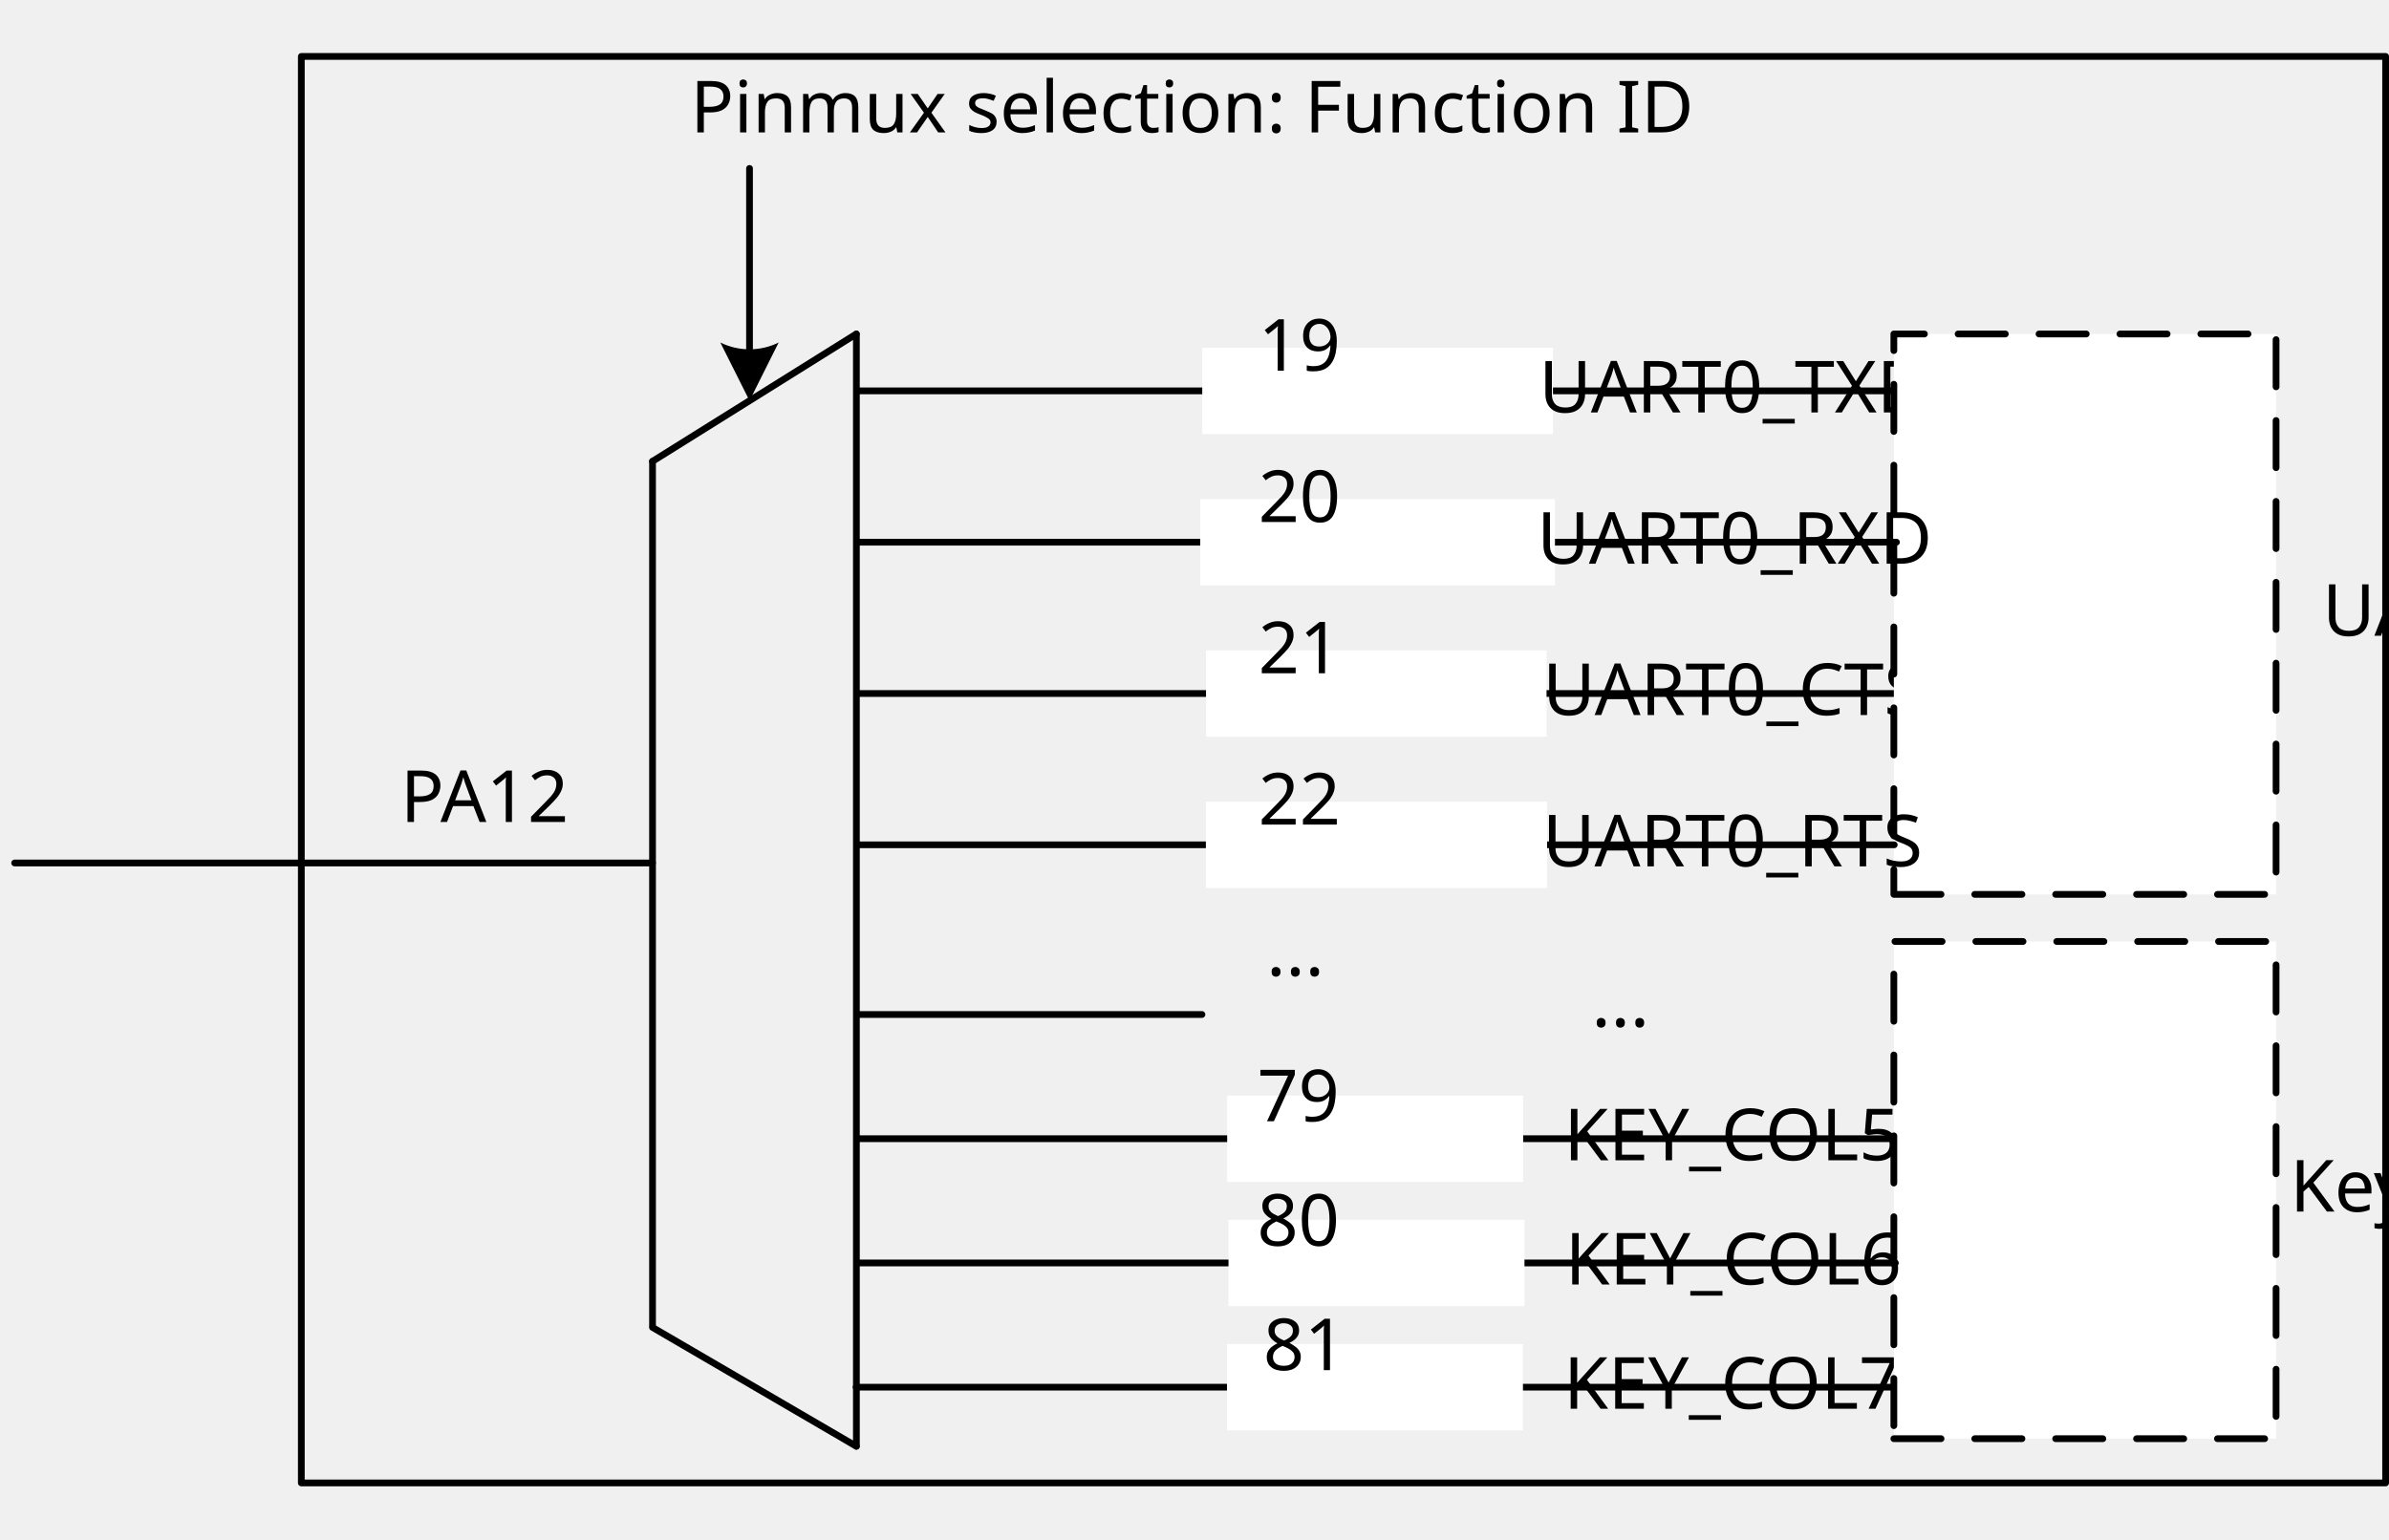
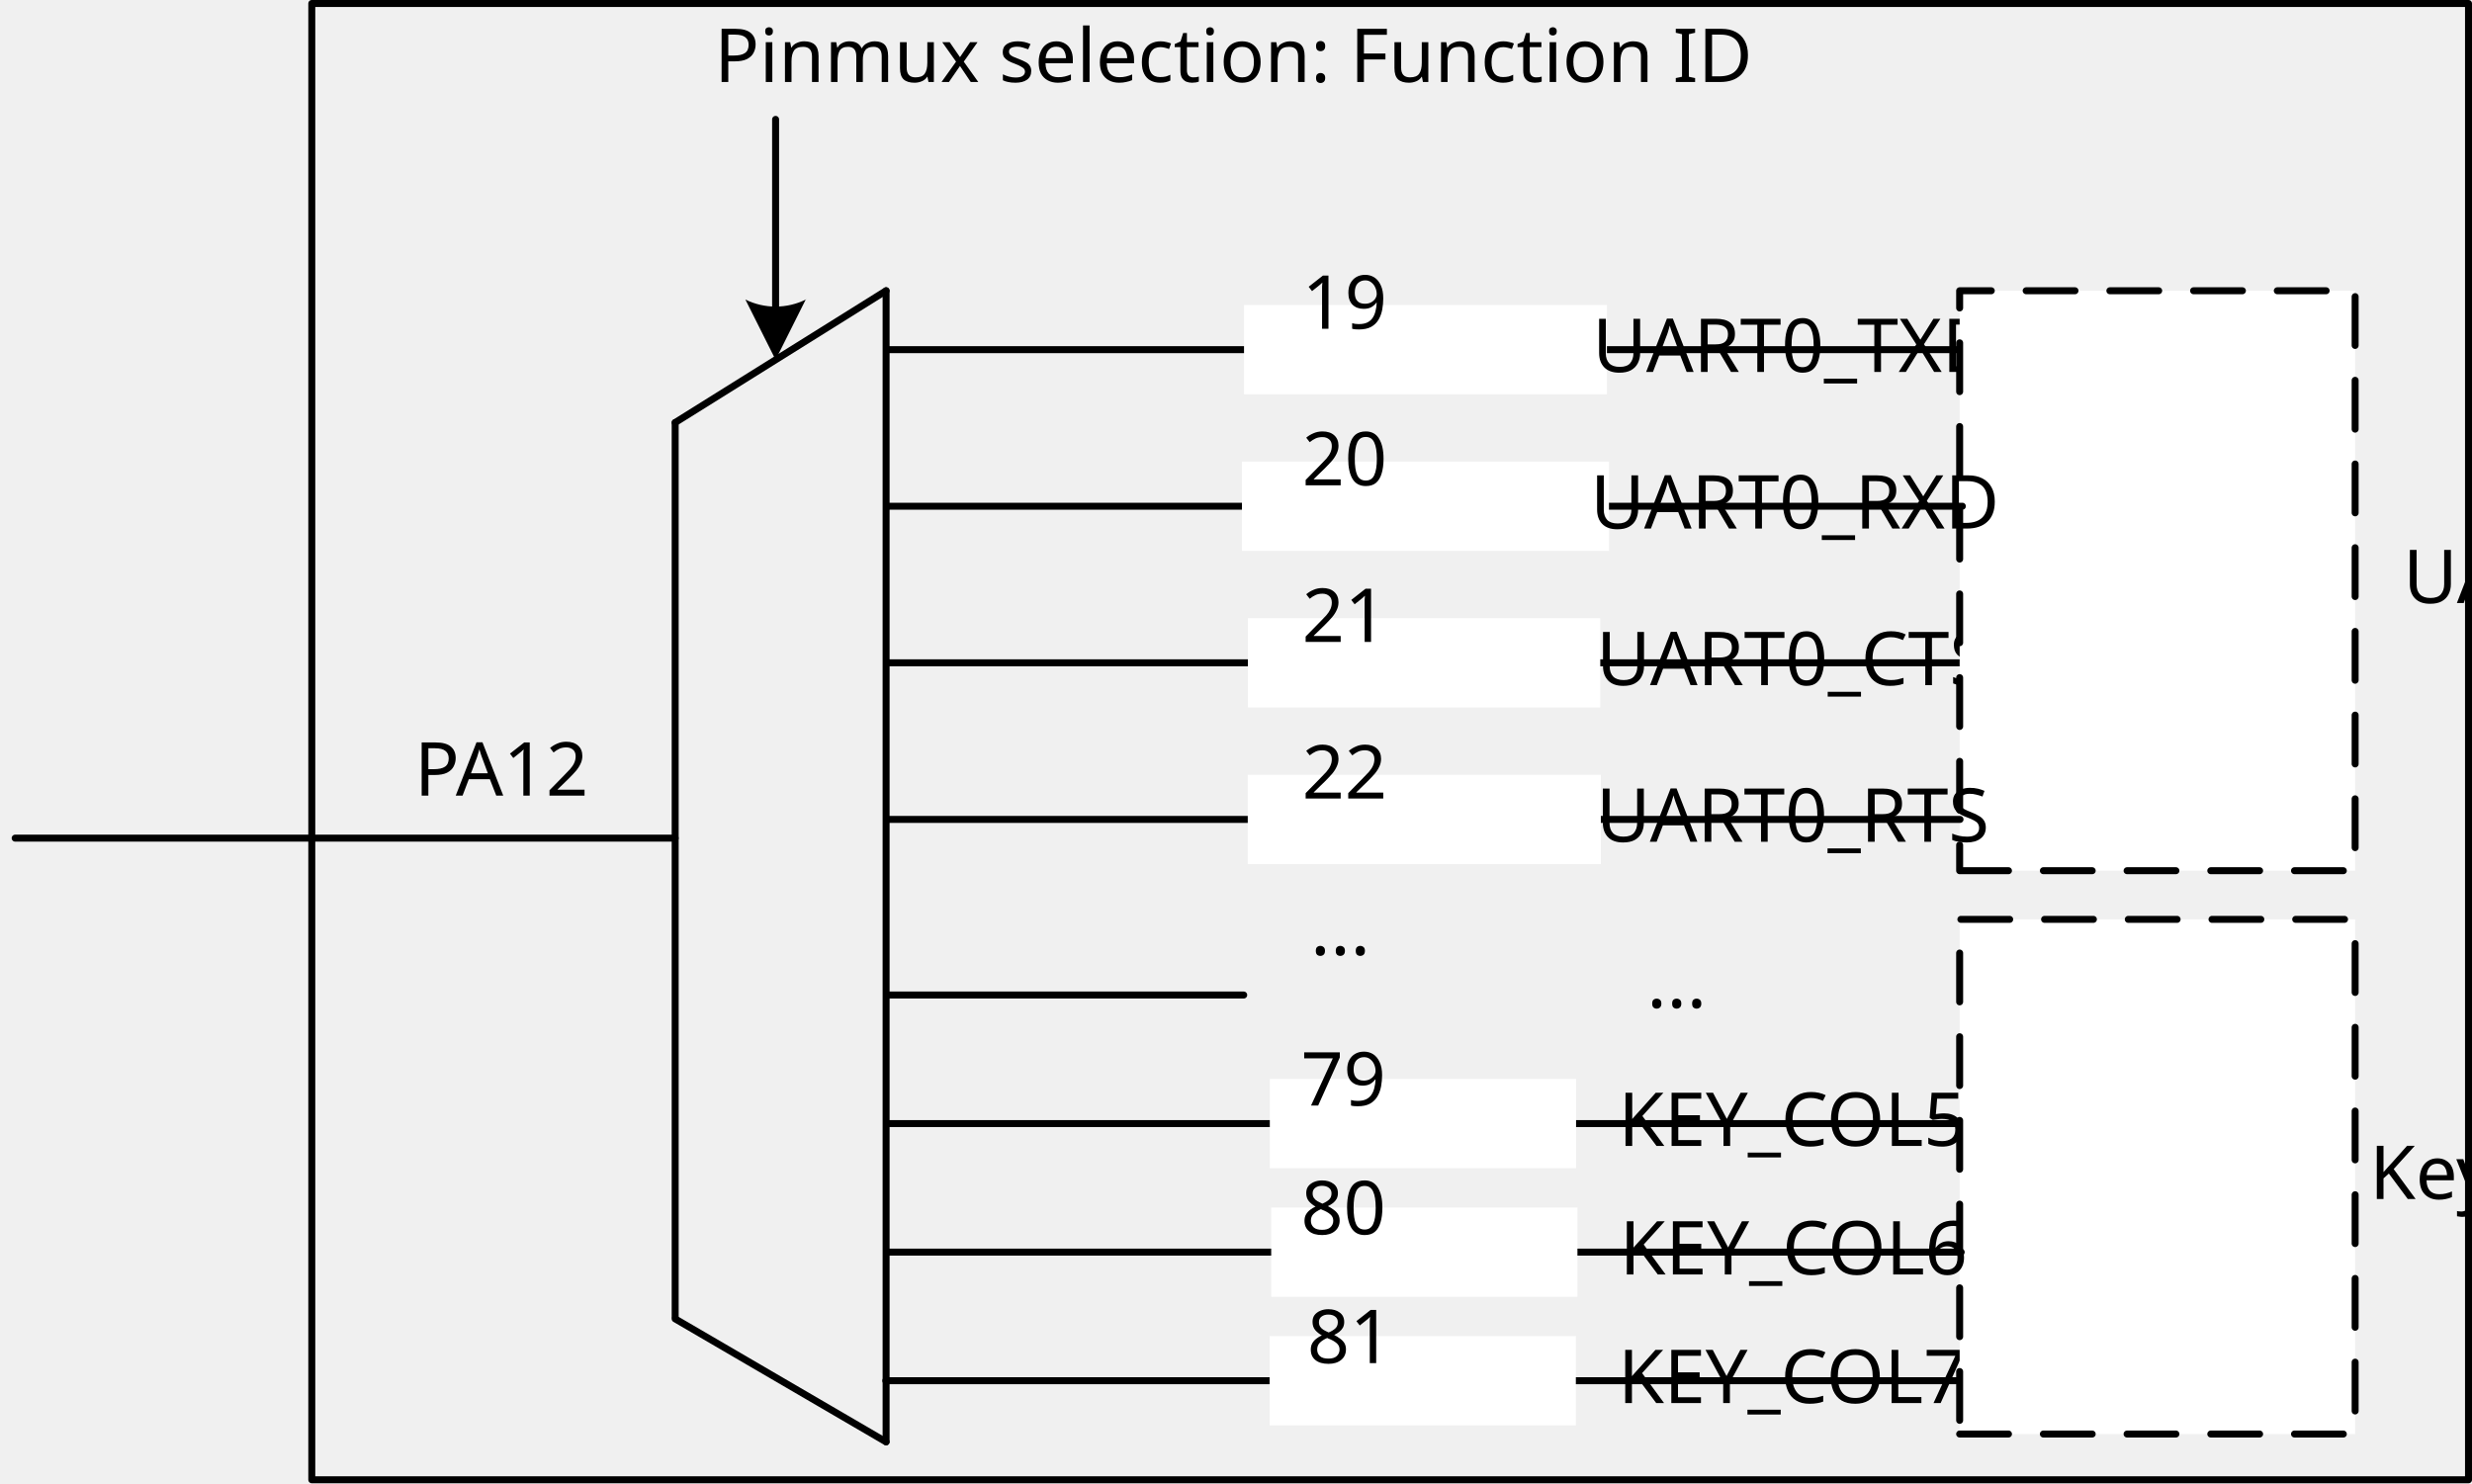
- <svg xmlns="http://www.w3.org/2000/svg" xmlns:ns1="http://schemas.microsoft.com/visio/2003/SVGExtensions/" xmlns:xlink="http://www.w3.org/1999/xlink" width="3.691in" height="2.379in" viewBox="0 0 265.771 171.254" xml:space="preserve" color-interpolation-filters="sRGB" class="st10">
+ <svg xmlns="http://www.w3.org/2000/svg" xmlns:ns1="http://schemas.microsoft.com/visio/2003/SVGExtensions/" xmlns:xlink="http://www.w3.org/1999/xlink" width="3.691in" height="2.215in" viewBox="0 0 265.771 159.49" xml:space="preserve" color-interpolation-filters="sRGB" class="st10">
  <ns1:documentProperties ns1:langID="2052" ns1:metric="true" ns1:viewMarkup="false" />
  <style type="text/css">
	
		.st1 {stroke:#000000;stroke-linecap:round;stroke-linejoin:round;stroke-width:0.75}
		.st2 {fill:none;stroke:#000000;stroke-linecap:round;stroke-linejoin:round;stroke-width:0.75}
		.st3 {fill:none;stroke:none;stroke-linecap:round;stroke-linejoin:round;stroke-width:0.75}
		.st4 {fill:#000000;font-family:Calibri;font-size:0.667em}
		.st5 {marker-start:url(#mrkr5-26);stroke:#000000;stroke-linecap:round;stroke-linejoin:round;stroke-width:0.75}
		.st6 {fill:#000000;fill-opacity:1;stroke:#000000;stroke-opacity:1;stroke-width:0.229}
- 		.st7 {fill:#ffffff;stroke:none;stroke-linecap:butt}
- 		.st8 {fill:#ffffff;stroke:none;stroke-linecap:butt;stroke-width:7.2}
- 		.st9 {fill:#ffffff;stroke:#000000;stroke-dasharray:5.25,3.75;stroke-linecap:round;stroke-linejoin:round;stroke-width:0.75}
+ 		.st7 {fill:#ffffff;stroke:none;stroke-linecap:butt;stroke-width:7.2}
+ 		.st8 {fill:#ffffff;stroke:#000000;stroke-dasharray:5.25,3.75;stroke-linecap:round;stroke-linejoin:round;stroke-width:0.75}
+ 		.st9 {fill:#ffffff;stroke:none;stroke-linecap:butt}
		.st10 {fill:none;fill-rule:evenodd;font-size:12px;overflow:visible;stroke-linecap:square;stroke-miterlimit:3}
	
	</style>
  <defs id="Markers">
    <g id="lend5">
      <path d="M 2 1 L 0 0 L 1.981 -0.993 C 1.672 -0.365 1.673 0.373 1.985 1 " style="stroke:none" />
    </g>
    <marker id="mrkr5-26" class="st6" ns1:arrowType="5" ns1:arrowSize="2" ns1:setback="7.15" refX="7.15" orient="auto" markerUnits="strokeWidth" overflow="visible">
      <use xlink:href="#lend5" transform="scale(4.36) " />
    </marker>
  </defs>
  <g ns1:mID="0" ns1:index="1" ns1:groupContext="foregroundPage">
    <ns1:pageProperties ns1:drawingScale="0.0393701" ns1:pageScale="0.0393701" ns1:drawingUnits="24" ns1:shadowOffsetX="8.50394" ns1:shadowOffsetY="-8.50394" />
-     <g id="shape1-1" ns1:mID="1" ns1:groupContext="shape" transform="translate(266.521,37.1427) rotate(90)">
-       <path d="M0 171.25 L123.77 171.25" class="st1" />
-     </g>
-     <g id="shape2-4" ns1:mID="2" ns1:groupContext="shape" transform="translate(243.843,51.3159) rotate(90)">
-       <path d="M0 171.25 L96.17 171.25" class="st1" />
-     </g>
-     <g id="shape3-7" ns1:mID="3" ns1:groupContext="shape" transform="translate(-18.1748,-93.9071) rotate(-32.0054)">
-       <path d="M0 171.25 L26.74 171.25" class="st1" />
-     </g>
-     <g id="shape4-10" ns1:mID="4" ns1:groupContext="shape" transform="translate(158.879,-0.23164) rotate(30.2564)">
-       <path d="M0 171.25 L26.25 171.25" class="st1" />
-     </g>
-     <g id="shape5-13" ns1:mID="5" ns1:groupContext="shape" transform="translate(33.5217,-6.25689)">
-       <rect x="0" y="12.514" width="231.874" height="158.74" class="st2" />
-     </g>
-     <g id="shape6-15" ns1:mID="6" ns1:groupContext="shape" transform="translate(72.5896,267.257) rotate(180)">
-       <path d="M0 171.25 L70.96 171.25" class="st1" />
-     </g>
-     <g id="shape7-18" ns1:mID="7" ns1:groupContext="shape" transform="translate(0.375,-76.5108)">
-       <ns1:textBlock ns1:margins="rect(4,4,4,4)" ns1:tabSpace="42.5197" />
-       <ns1:textRect cx="15.156" cy="165.547" width="30.32" height="11.413" />
-       <rect x="0" y="159.841" width="30.312" height="11.413" class="st3" />
-       <text x="6.72" y="167.95" class="st4" ns1:langID="2052">
+     <g id="shape1-1" ns1:mID="1" ns1:groupContext="shape" transform="translate(254.757,31.2608) rotate(90)">
+       <path d="M0 159.49 L123.77 159.49" class="st1" />
+     </g>
+     <g id="shape2-4" ns1:mID="2" ns1:groupContext="shape" transform="translate(232.08,45.434) rotate(90)">
+       <path d="M0 159.49 L96.17 159.49" class="st1" />
+     </g>
+     <g id="shape3-7" ns1:mID="3" ns1:groupContext="shape" transform="translate(-11.94,-89.8133) rotate(-32.0054)">
+       <path d="M0 159.49 L26.74 159.49" class="st1" />
+     </g>
+     <g id="shape4-10" ns1:mID="4" ns1:groupContext="shape" transform="translate(152.952,4.04777) rotate(30.2564)">
+       <path d="M0 159.49 L26.25 159.49" class="st1" />
+     </g>
+     <g id="shape5-13" ns1:mID="5" ns1:groupContext="shape" transform="translate(33.5217,-0.375)">
+       <rect x="0" y="0.75" width="231.874" height="158.74" class="st2" />
+     </g>
+     <g id="shape6-15" ns1:mID="6" ns1:groupContext="shape" transform="translate(72.5896,249.611) rotate(180)">
+       <path d="M0 159.49 L70.96 159.49" class="st1" />
+     </g>
+     <g id="shape7-18" ns1:mID="7" ns1:groupContext="shape" transform="translate(0.375,-70.6289)">
+       <ns1:textBlock ns1:margins="rect(4,4,4,4)" ns1:tabSpace="42.5197" />
+       <ns1:textRect cx="15.156" cy="153.783" width="30.32" height="11.413" />
+       <rect x="0" y="148.077" width="30.312" height="11.413" class="st3" />
+       <text x="6.72" y="156.18" class="st4" ns1:langID="2052">
        <ns1:paragraph ns1:horizAlign="1" />
        <ns1:tabList />PA12</text>
    </g>
-     <g id="shape8-21" ns1:mID="8" ns1:groupContext="shape" transform="translate(-87.8672,44.5677) rotate(-90)">
-       <path d="M5.36 171.25 L5.72 171.25 L25.85 171.25" class="st5" />
-     </g>
-     <g id="shape9-27" ns1:mID="9" ns1:groupContext="shape" transform="translate(35.3391,-153.245)">
-       <ns1:textBlock ns1:margins="rect(4,4,4,4)" ns1:tabSpace="42.5197" />
-       <ns1:textRect cx="54.965" cy="165.547" width="109.93" height="11.413" />
-       <rect x="0" y="159.841" width="109.929" height="11.413" class="st3" />
-       <text x="4" y="167.95" class="st4" ns1:langID="2052">
+     <g id="shape8-21" ns1:mID="8" ns1:groupContext="shape" transform="translate(-76.1035,38.6858) rotate(-90)">
+       <path d="M5.36 159.49 L5.72 159.49 L25.85 159.49" class="st5" />
+     </g>
+     <g id="shape9-27" ns1:mID="9" ns1:groupContext="shape" transform="translate(35.3391,-147.363)">
+       <ns1:textBlock ns1:margins="rect(4,4,4,4)" ns1:tabSpace="42.5197" />
+       <ns1:textRect cx="54.965" cy="153.783" width="109.93" height="11.413" />
+       <rect x="0" y="148.077" width="109.929" height="11.413" class="st3" />
+       <text x="4" y="156.18" class="st4" ns1:langID="2052">
        <ns1:paragraph />
        <ns1:tabList />Pinmux selection: Function ID</text>
    </g>
-     <g id="shape10-30" ns1:mID="10" ns1:groupContext="shape" transform="translate(95.5295,-127.777)">
-       <ns1:textBlock ns1:margins="rect(4,4,4,4)" ns1:tabSpace="42.5197" />
-       <ns1:textRect cx="57.726" cy="171.254" width="115.46" height="0" />
-       <path d="M0 171.25 L115.45 171.25" class="st1" />
-       <rect ns1:rectContext="textBkgnd" x="38.219" y="166.454" width="39.016" height="9.6" class="st7" />
-       <text x="38.22" y="173.65" class="st4" ns1:langID="2052">
+     <g id="shape10-30" ns1:mID="10" ns1:groupContext="shape" transform="translate(95.5295,-121.895)">
+       <ns1:textBlock ns1:margins="rect(4,4,4,4)" ns1:tabSpace="42.5197" />
+       <ns1:textRect cx="57.726" cy="159.49" width="115.46" height="0" />
+       <path d="M0 159.49 L115.45 159.49" class="st1" />
+       <rect ns1:rectContext="textBkgnd" x="38.219" y="154.69" width="39.016" height="9.6" class="st7" />
+       <text x="38.22" y="161.89" class="st4" ns1:langID="2052">
        <ns1:paragraph ns1:horizAlign="1" />
        <ns1:tabList />UART0_TXD</text>
    </g>
-     <g id="shape11-35" ns1:mID="11" ns1:groupContext="shape" transform="translate(95.2446,-128.175)">
-       <ns1:textBlock ns1:margins="rect(4,4,4,4)" ns1:tabSpace="42.5197" />
-       <ns1:textRect cx="11.339" cy="167.002" width="22.68" height="8.504" />
-       <rect x="0" y="162.75" width="22.677" height="8.504" class="st3" />
-       <text x="7.28" y="169.4" class="st4" ns1:langID="2052">
+     <g id="shape11-35" ns1:mID="11" ns1:groupContext="shape" transform="translate(95.2446,-122.293)">
+       <ns1:textBlock ns1:margins="rect(4,4,4,4)" ns1:tabSpace="42.5197" />
+       <ns1:textRect cx="11.339" cy="155.238" width="22.68" height="8.504" />
+       <rect x="0" y="150.986" width="22.677" height="8.504" class="st3" />
+       <text x="7.28" y="157.64" class="st4" ns1:langID="2052">
        <ns1:paragraph ns1:horizAlign="1" />
        <ns1:tabList />19</text>
    </g>
-     <g id="shape12-38" ns1:mID="12" ns1:groupContext="shape" transform="translate(95.5295,-94.1018)">
-       <ns1:textBlock ns1:margins="rect(4,4,4,4)" ns1:tabSpace="42.5197" />
-       <ns1:textRect cx="57.579" cy="171.254" width="115.16" height="0" />
-       <path d="M0 171.25 L115.16 171.25" class="st1" />
-       <rect ns1:rectContext="textBkgnd" x="38.637" y="166.454" width="37.883" height="9.6" class="st8" />
-       <text x="38.64" y="173.65" class="st4" ns1:langID="2052">
+     <g id="shape12-38" ns1:mID="12" ns1:groupContext="shape" transform="translate(95.5295,-88.2199)">
+       <ns1:textBlock ns1:margins="rect(4,4,4,4)" ns1:tabSpace="42.5197" />
+       <ns1:textRect cx="57.579" cy="159.49" width="115.16" height="0" />
+       <path d="M0 159.49 L115.16 159.49" class="st1" />
+       <rect ns1:rectContext="textBkgnd" x="38.637" y="154.69" width="37.883" height="9.6" class="st7" />
+       <text x="38.64" y="161.89" class="st4" ns1:langID="2052">
        <ns1:paragraph ns1:horizAlign="1" />
        <ns1:tabList />UART0_CTS</text>
    </g>
-     <g id="shape13-43" ns1:mID="13" ns1:groupContext="shape" transform="translate(95.2446,-94.4994)">
-       <ns1:textBlock ns1:margins="rect(4,4,4,4)" ns1:tabSpace="42.5197" />
-       <ns1:textRect cx="11.339" cy="167.002" width="22.68" height="8.504" />
-       <rect x="0" y="162.75" width="22.677" height="8.504" class="st3" />
-       <text x="7.28" y="169.4" class="st4" ns1:langID="2052">
+     <g id="shape13-43" ns1:mID="13" ns1:groupContext="shape" transform="translate(95.2446,-88.6175)">
+       <ns1:textBlock ns1:margins="rect(4,4,4,4)" ns1:tabSpace="42.5197" />
+       <ns1:textRect cx="11.339" cy="155.238" width="22.68" height="8.504" />
+       <rect x="0" y="150.986" width="22.677" height="8.504" class="st3" />
+       <text x="7.28" y="157.64" class="st4" ns1:langID="2052">
        <ns1:paragraph ns1:horizAlign="1" />
        <ns1:tabList />21</text>
    </g>
-     <g id="shape14-46" ns1:mID="14" ns1:groupContext="shape" transform="translate(95.2343,-16.9097)">
-       <ns1:textBlock ns1:margins="rect(4,4,4,4)" ns1:tabSpace="42.5197" />
-       <ns1:textRect cx="57.726" cy="171.254" width="115.46" height="0" />
-       <path d="M0 171.25 L115.45 171.25" class="st1" />
-       <rect ns1:rectContext="textBkgnd" x="41.264" y="166.454" width="32.926" height="9.6" class="st7" />
-       <text x="41.26" y="173.65" class="st4" ns1:langID="2052">
+     <g id="shape14-46" ns1:mID="14" ns1:groupContext="shape" transform="translate(95.2343,-11.0278)">
+       <ns1:textBlock ns1:margins="rect(4,4,4,4)" ns1:tabSpace="42.5197" />
+       <ns1:textRect cx="57.726" cy="159.49" width="115.46" height="0" />
+       <path d="M0 159.49 L115.45 159.49" class="st1" />
+       <rect ns1:rectContext="textBkgnd" x="41.264" y="154.69" width="32.926" height="9.6" class="st7" />
+       <text x="41.26" y="161.89" class="st4" ns1:langID="2052">
        <ns1:paragraph ns1:horizAlign="1" />
        <ns1:tabList />KEY_COL7</text>
    </g>
-     <g id="shape15-51" ns1:mID="15" ns1:groupContext="shape" transform="translate(95.7972,-16.9532)">
-       <ns1:textBlock ns1:margins="rect(4,4,4,4)" ns1:tabSpace="42.5197" />
-       <ns1:textRect cx="11.339" cy="167.002" width="22.68" height="8.504" />
-       <rect x="0" y="162.75" width="22.677" height="8.504" class="st3" />
-       <text x="7.28" y="169.4" class="st4" ns1:langID="2052">
+     <g id="shape15-51" ns1:mID="15" ns1:groupContext="shape" transform="translate(95.7972,-11.0713)">
+       <ns1:textBlock ns1:margins="rect(4,4,4,4)" ns1:tabSpace="42.5197" />
+       <ns1:textRect cx="11.339" cy="155.238" width="22.68" height="8.504" />
+       <rect x="0" y="150.986" width="22.677" height="8.504" class="st3" />
+       <text x="7.28" y="157.64" class="st4" ns1:langID="2052">
        <ns1:paragraph ns1:horizAlign="1" />
        <ns1:tabList />81</text>
    </g>
-     <g id="shape16-54" ns1:mID="16" ns1:groupContext="shape" transform="translate(210.687,-71.749)">
-       <ns1:textBlock ns1:margins="rect(4,4,4,4)" ns1:tabSpace="42.5197" />
-       <ns1:textRect cx="21.26" cy="140.073" width="42.52" height="62.362" />
-       <path d="M0 171.25 L42.52 171.25 L42.52 108.89 L0 108.89 L0 171.25 Z" class="st9" />
-       <text x="10.23" y="142.47" class="st4" ns1:langID="2052">
+     <g id="shape16-54" ns1:mID="16" ns1:groupContext="shape" transform="translate(210.687,-65.8671)">
+       <ns1:textBlock ns1:margins="rect(4,4,4,4)" ns1:tabSpace="42.5197" />
+       <ns1:textRect cx="21.26" cy="128.309" width="42.52" height="62.362" />
+       <path d="M0 159.49 L42.52 159.49 L42.52 97.13 L0 97.13 L0 159.49 Z" class="st8" />
+       <text x="10.23" y="130.71" class="st4" ns1:langID="2052">
        <ns1:paragraph ns1:horizAlign="1" />
        <ns1:tabList />UART0</text>
    </g>
-     <g id="shape17-57" ns1:mID="17" ns1:groupContext="shape" transform="translate(210.687,-11.1771)">
-       <ns1:textBlock ns1:margins="rect(4,4,4,4)" ns1:tabSpace="42.5197" />
-       <ns1:textRect cx="21.26" cy="143.585" width="42.52" height="55.339" />
-       <path d="M0 171.25 L42.52 171.25 L42.52 115.92 L0 115.92 L0 171.25 Z" class="st9" />
-       <text x="6.61" y="145.98" class="st4" ns1:langID="2052">
+     <g id="shape17-57" ns1:mID="17" ns1:groupContext="shape" transform="translate(210.687,-5.29522)">
+       <ns1:textBlock ns1:margins="rect(4,4,4,4)" ns1:tabSpace="42.5197" />
+       <ns1:textRect cx="21.26" cy="131.821" width="42.52" height="55.339" />
+       <path d="M0 159.49 L42.52 159.49 L42.52 104.15 L0 104.15 L0 159.49 Z" class="st8" />
+       <text x="6.61" y="134.22" class="st4" ns1:langID="2052">
        <ns1:paragraph ns1:horizAlign="1" />
        <ns1:tabList />Key-Scan</text>
    </g>
-     <g id="shape19-60" ns1:mID="19" ns1:groupContext="shape" transform="translate(95.5295,-110.94)">
-       <ns1:textBlock ns1:margins="rect(4,4,4,4)" ns1:tabSpace="42.5197" />
-       <ns1:textRect cx="57.726" cy="171.254" width="115.46" height="0" />
-       <path d="M0 171.25 L115.45 171.25" class="st1" />
-       <rect ns1:rectContext="textBkgnd" x="37.996" y="166.454" width="39.461" height="9.6" class="st7" />
-       <text x="38" y="173.65" class="st4" ns1:langID="2052">
+     <g id="shape19-60" ns1:mID="19" ns1:groupContext="shape" transform="translate(95.5295,-105.058)">
+       <ns1:textBlock ns1:margins="rect(4,4,4,4)" ns1:tabSpace="42.5197" />
+       <ns1:textRect cx="57.726" cy="159.49" width="115.46" height="0" />
+       <path d="M0 159.49 L115.45 159.49" class="st1" />
+       <rect ns1:rectContext="textBkgnd" x="37.996" y="154.69" width="39.461" height="9.6" class="st7" />
+       <text x="38" y="161.89" class="st4" ns1:langID="2052">
        <ns1:paragraph ns1:horizAlign="1" />
        <ns1:tabList />UART0_RXD</text>
    </g>
-     <g id="shape20-65" ns1:mID="20" ns1:groupContext="shape" transform="translate(95.2446,-111.337)">
-       <ns1:textBlock ns1:margins="rect(4,4,4,4)" ns1:tabSpace="42.5197" />
-       <ns1:textRect cx="11.339" cy="167.002" width="22.68" height="8.504" />
-       <rect x="0" y="162.75" width="22.677" height="8.504" class="st3" />
-       <text x="7.28" y="169.4" class="st4" ns1:langID="2052">
+     <g id="shape20-65" ns1:mID="20" ns1:groupContext="shape" transform="translate(95.2446,-105.455)">
+       <ns1:textBlock ns1:margins="rect(4,4,4,4)" ns1:tabSpace="42.5197" />
+       <ns1:textRect cx="11.339" cy="155.238" width="22.68" height="8.504" />
+       <rect x="0" y="150.986" width="22.677" height="8.504" class="st3" />
+       <text x="7.28" y="157.64" class="st4" ns1:langID="2052">
        <ns1:paragraph ns1:horizAlign="1" />
        <ns1:tabList />20</text>
    </g>
-     <g id="shape21-68" ns1:mID="21" ns1:groupContext="shape" transform="translate(95.5295,-77.264)">
-       <ns1:textBlock ns1:margins="rect(4,4,4,4)" ns1:tabSpace="42.5197" />
-       <ns1:textRect cx="57.6" cy="171.254" width="115.21" height="0" />
-       <path d="M0 171.25 L115.2 171.25" class="st1" />
-       <rect ns1:rectContext="textBkgnd" x="38.62" y="166.454" width="37.961" height="9.6" class="st8" />
-       <text x="38.62" y="173.65" class="st4" ns1:langID="2052">
+     <g id="shape21-68" ns1:mID="21" ns1:groupContext="shape" transform="translate(95.5295,-71.3821)">
+       <ns1:textBlock ns1:margins="rect(4,4,4,4)" ns1:tabSpace="42.5197" />
+       <ns1:textRect cx="57.6" cy="159.49" width="115.21" height="0" />
+       <path d="M0 159.49 L115.2 159.49" class="st1" />
+       <rect ns1:rectContext="textBkgnd" x="38.62" y="154.69" width="37.961" height="9.6" class="st9" />
+       <text x="38.62" y="161.89" class="st4" ns1:langID="2052">
        <ns1:paragraph ns1:horizAlign="1" />
        <ns1:tabList />UART0_RTS</text>
    </g>
-     <g id="shape22-73" ns1:mID="22" ns1:groupContext="shape" transform="translate(95.2446,-77.6616)">
-       <ns1:textBlock ns1:margins="rect(4,4,4,4)" ns1:tabSpace="42.5197" />
-       <ns1:textRect cx="11.339" cy="167.002" width="22.68" height="8.504" />
-       <rect x="0" y="162.75" width="22.677" height="8.504" class="st3" />
-       <text x="7.28" y="169.4" class="st4" ns1:langID="2052">
+     <g id="shape22-73" ns1:mID="22" ns1:groupContext="shape" transform="translate(95.2446,-71.7797)">
+       <ns1:textBlock ns1:margins="rect(4,4,4,4)" ns1:tabSpace="42.5197" />
+       <ns1:textRect cx="11.339" cy="155.238" width="22.68" height="8.504" />
+       <rect x="0" y="150.986" width="22.677" height="8.504" class="st3" />
+       <text x="7.28" y="157.64" class="st4" ns1:langID="2052">
        <ns1:paragraph ns1:horizAlign="1" />
        <ns1:tabList />22</text>
    </g>
-     <g id="shape25-76" ns1:mID="25" ns1:groupContext="shape" transform="translate(95.4049,-44.558)">
-       <ns1:textBlock ns1:margins="rect(4,4,4,4)" ns1:tabSpace="42.5197" />
-       <ns1:textRect cx="57.579" cy="171.254" width="115.16" height="0" />
-       <path d="M0 171.25 L115.16 171.25" class="st1" />
-       <rect ns1:rectContext="textBkgnd" x="41.116" y="166.454" width="32.926" height="9.6" class="st8" />
-       <text x="41.12" y="173.65" class="st4" ns1:langID="2052">
+     <g id="shape25-76" ns1:mID="25" ns1:groupContext="shape" transform="translate(95.4049,-38.6761)">
+       <ns1:textBlock ns1:margins="rect(4,4,4,4)" ns1:tabSpace="42.5197" />
+       <ns1:textRect cx="57.579" cy="159.49" width="115.16" height="0" />
+       <path d="M0 159.49 L115.16 159.49" class="st1" />
+       <rect ns1:rectContext="textBkgnd" x="41.116" y="154.69" width="32.926" height="9.6" class="st9" />
+       <text x="41.12" y="161.89" class="st4" ns1:langID="2052">
        <ns1:paragraph ns1:horizAlign="1" />
        <ns1:tabList />KEY_COL5</text>
    </g>
-     <g id="shape26-81" ns1:mID="26" ns1:groupContext="shape" transform="translate(95.12,-44.6487)">
-       <ns1:textBlock ns1:margins="rect(4,4,4,4)" ns1:tabSpace="42.5197" />
-       <ns1:textRect cx="11.339" cy="167.002" width="22.68" height="8.504" />
-       <rect x="0" y="162.75" width="22.677" height="8.504" class="st3" />
-       <text x="7.28" y="169.4" class="st4" ns1:langID="2052">
+     <g id="shape26-81" ns1:mID="26" ns1:groupContext="shape" transform="translate(95.12,-38.7668)">
+       <ns1:textBlock ns1:margins="rect(4,4,4,4)" ns1:tabSpace="42.5197" />
+       <ns1:textRect cx="11.339" cy="155.238" width="22.68" height="8.504" />
+       <rect x="0" y="150.986" width="22.677" height="8.504" class="st3" />
+       <text x="7.28" y="157.64" class="st4" ns1:langID="2052">
        <ns1:paragraph ns1:horizAlign="1" />
        <ns1:tabList />79</text>
    </g>
-     <g id="shape27-84" ns1:mID="27" ns1:groupContext="shape" transform="translate(95.4049,-58.3821)">
-       <path d="M0 171.25 L38.31 171.25" class="st1" />
-     </g>
-     <g id="shape28-87" ns1:mID="28" ns1:groupContext="shape" transform="translate(95.12,-60.8467)">
-       <ns1:textBlock ns1:margins="rect(4,4,4,4)" ns1:tabSpace="42.5197" />
-       <ns1:textRect cx="11.339" cy="167.002" width="22.68" height="8.504" />
-       <rect x="0" y="162.75" width="22.677" height="8.504" class="st3" />
-       <text x="8.31" y="169.4" class="st4" ns1:langID="2052">
+     <g id="shape27-84" ns1:mID="27" ns1:groupContext="shape" transform="translate(95.4049,-52.5002)">
+       <path d="M0 159.49 L38.31 159.49" class="st1" />
+     </g>
+     <g id="shape28-87" ns1:mID="28" ns1:groupContext="shape" transform="translate(95.12,-54.9648)">
+       <ns1:textBlock ns1:margins="rect(4,4,4,4)" ns1:tabSpace="42.5197" />
+       <ns1:textRect cx="11.339" cy="155.238" width="22.68" height="8.504" />
+       <rect x="0" y="150.986" width="22.677" height="8.504" class="st3" />
+       <text x="8.31" y="157.64" class="st4" ns1:langID="2052">
        <ns1:paragraph ns1:horizAlign="1" />
        <ns1:tabList />...</text>
    </g>
-     <g id="shape29-90" ns1:mID="29" ns1:groupContext="shape" transform="translate(95.4049,-30.7338)">
-       <ns1:textBlock ns1:margins="rect(4,4,4,4)" ns1:tabSpace="42.5197" />
-       <ns1:textRect cx="57.726" cy="171.254" width="115.46" height="0" />
-       <path d="M0 171.25 L115.45 171.25" class="st1" />
-       <rect ns1:rectContext="textBkgnd" x="41.264" y="166.454" width="32.926" height="9.6" class="st8" />
-       <text x="41.26" y="173.65" class="st4" ns1:langID="2052">
+     <g id="shape29-90" ns1:mID="29" ns1:groupContext="shape" transform="translate(95.4049,-24.8519)">
+       <ns1:textBlock ns1:margins="rect(4,4,4,4)" ns1:tabSpace="42.5197" />
+       <ns1:textRect cx="57.726" cy="159.49" width="115.46" height="0" />
+       <path d="M0 159.49 L115.45 159.49" class="st1" />
+       <rect ns1:rectContext="textBkgnd" x="41.264" y="154.69" width="32.926" height="9.6" class="st9" />
+       <text x="41.26" y="161.89" class="st4" ns1:langID="2052">
        <ns1:paragraph ns1:horizAlign="1" />
        <ns1:tabList />KEY_COL6</text>
    </g>
-     <g id="shape30-95" ns1:mID="30" ns1:groupContext="shape" transform="translate(95.12,-30.8009)">
-       <ns1:textBlock ns1:margins="rect(4,4,4,4)" ns1:tabSpace="42.5197" />
-       <ns1:textRect cx="11.339" cy="167.002" width="22.68" height="8.504" />
-       <rect x="0" y="162.75" width="22.677" height="8.504" class="st3" />
-       <text x="7.28" y="169.4" class="st4" ns1:langID="2052">
+     <g id="shape30-95" ns1:mID="30" ns1:groupContext="shape" transform="translate(95.12,-24.919)">
+       <ns1:textBlock ns1:margins="rect(4,4,4,4)" ns1:tabSpace="42.5197" />
+       <ns1:textRect cx="11.339" cy="155.238" width="22.68" height="8.504" />
+       <rect x="0" y="150.986" width="22.677" height="8.504" class="st3" />
+       <text x="7.28" y="157.64" class="st4" ns1:langID="2052">
        <ns1:paragraph ns1:horizAlign="1" />
        <ns1:tabList />80</text>
    </g>
-     <g id="shape31-98" ns1:mID="31" ns1:groupContext="shape" transform="translate(131.285,-55.1774)">
-       <ns1:textBlock ns1:margins="rect(4,4,4,4)" ns1:tabSpace="42.5197" />
-       <ns1:textRect cx="11.339" cy="167.002" width="22.68" height="8.504" />
-       <rect x="0" y="162.75" width="22.677" height="8.504" class="st3" />
-       <text x="8.31" y="169.4" class="st4" ns1:langID="2052">
+     <g id="shape31-98" ns1:mID="31" ns1:groupContext="shape" transform="translate(131.285,-49.2955)">
+       <ns1:textBlock ns1:margins="rect(4,4,4,4)" ns1:tabSpace="42.5197" />
+       <ns1:textRect cx="11.339" cy="155.238" width="22.68" height="8.504" />
+       <rect x="0" y="150.986" width="22.677" height="8.504" class="st3" />
+       <text x="8.31" y="157.64" class="st4" ns1:langID="2052">
        <ns1:paragraph ns1:horizAlign="1" />
        <ns1:tabList />...</text>
    </g>
  </g>
</svg>
